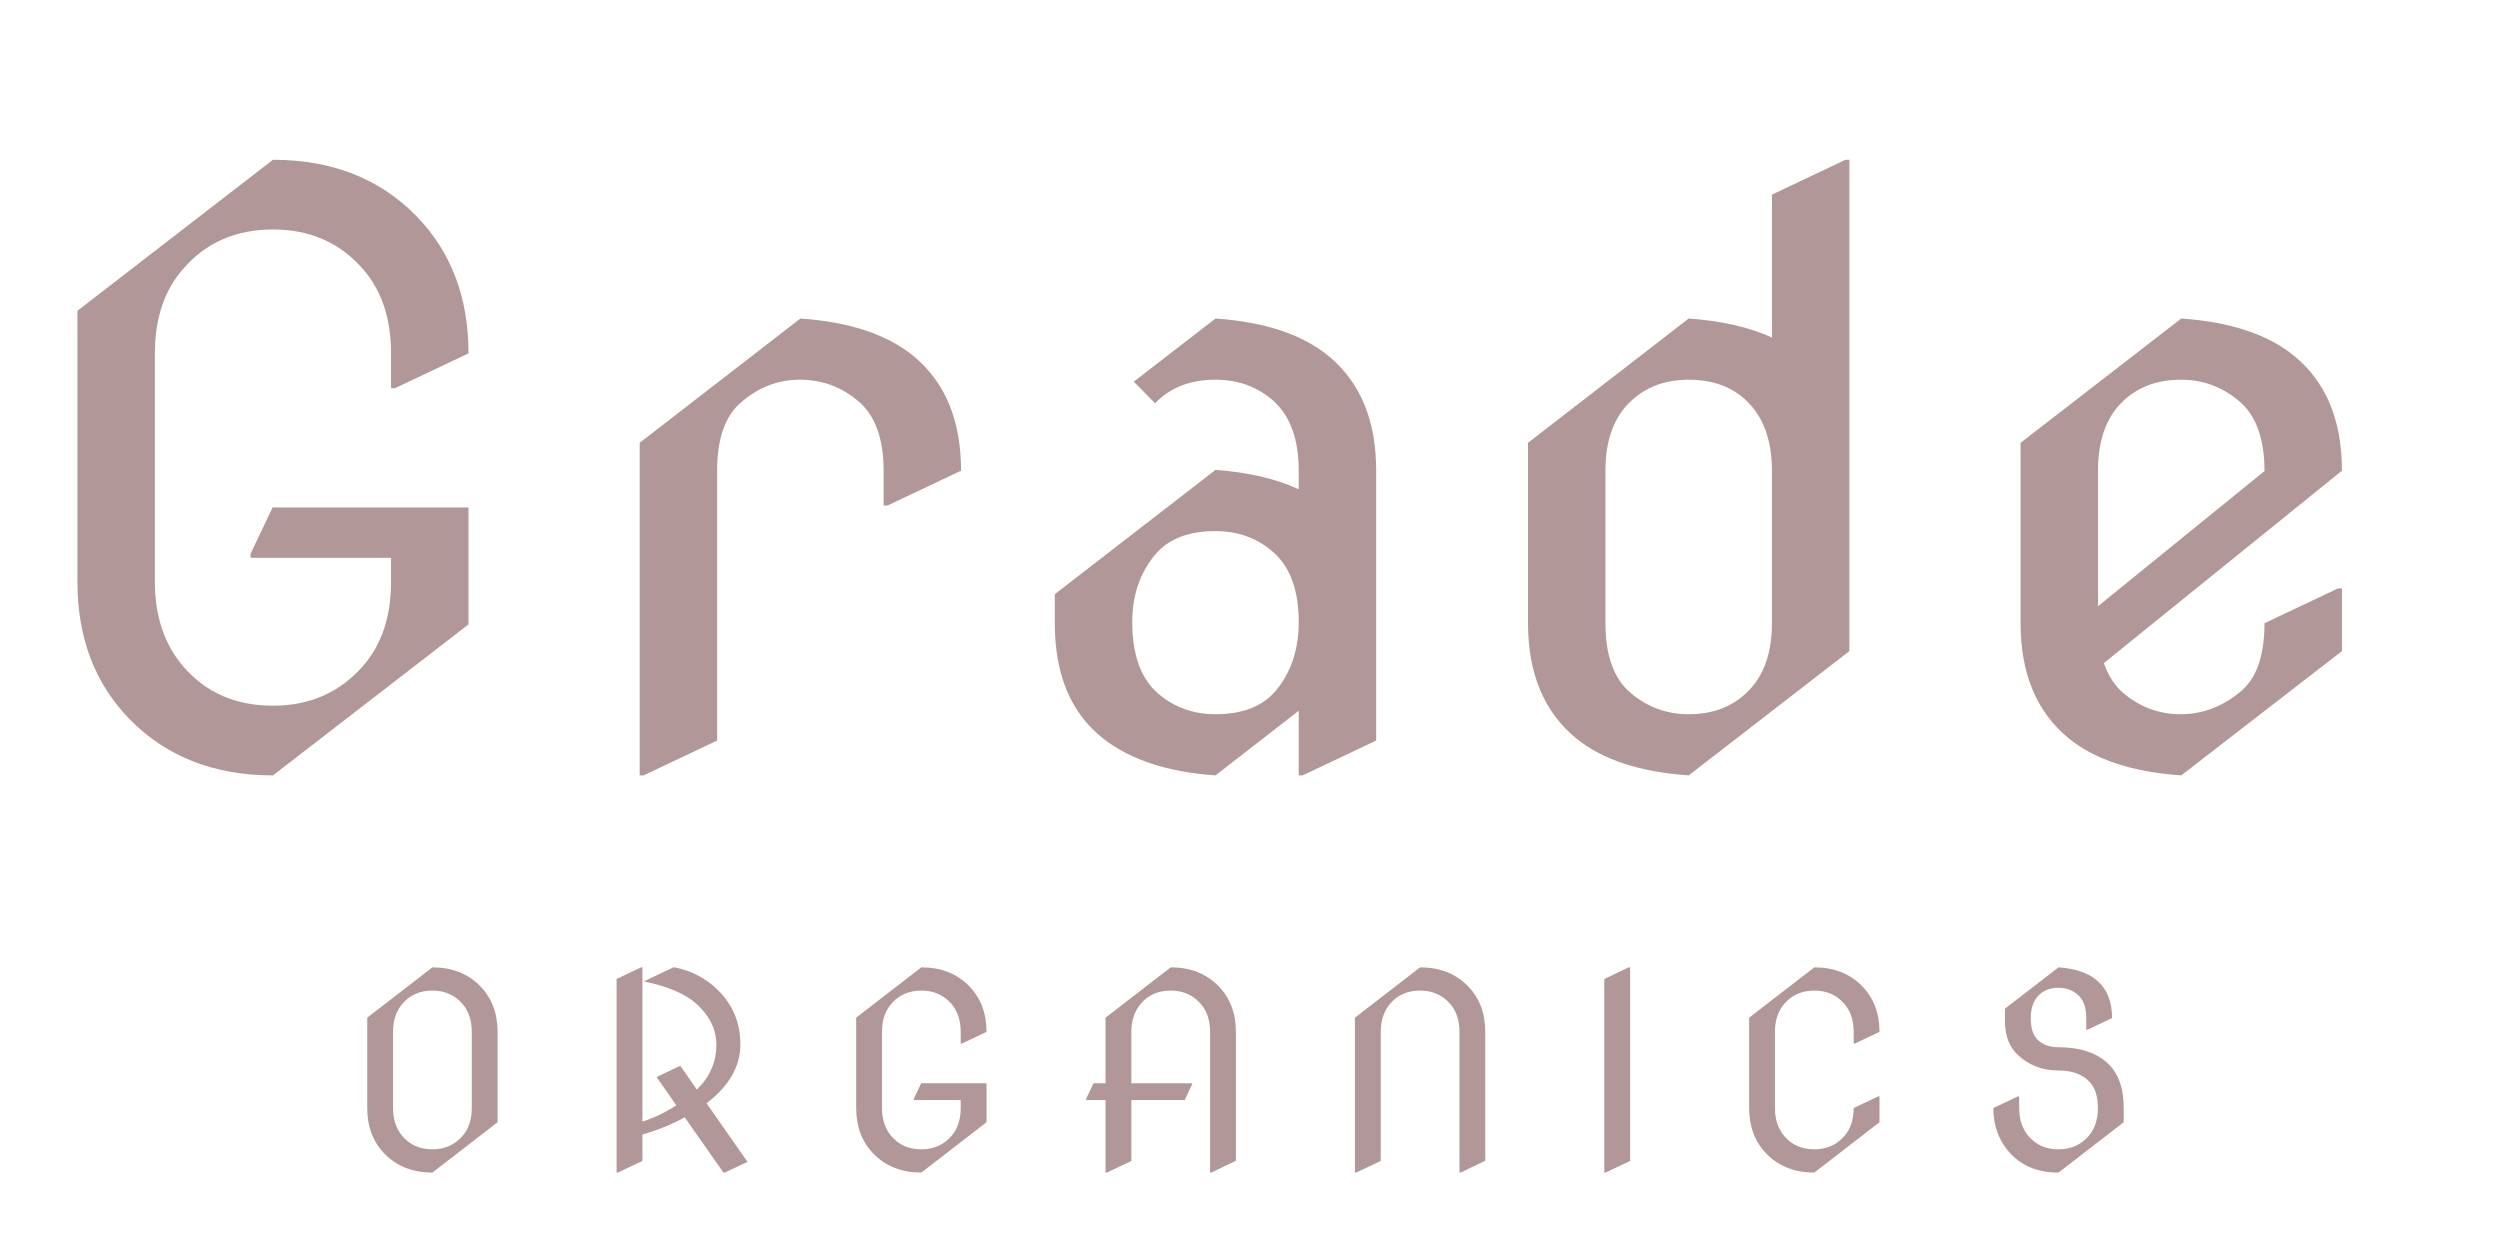
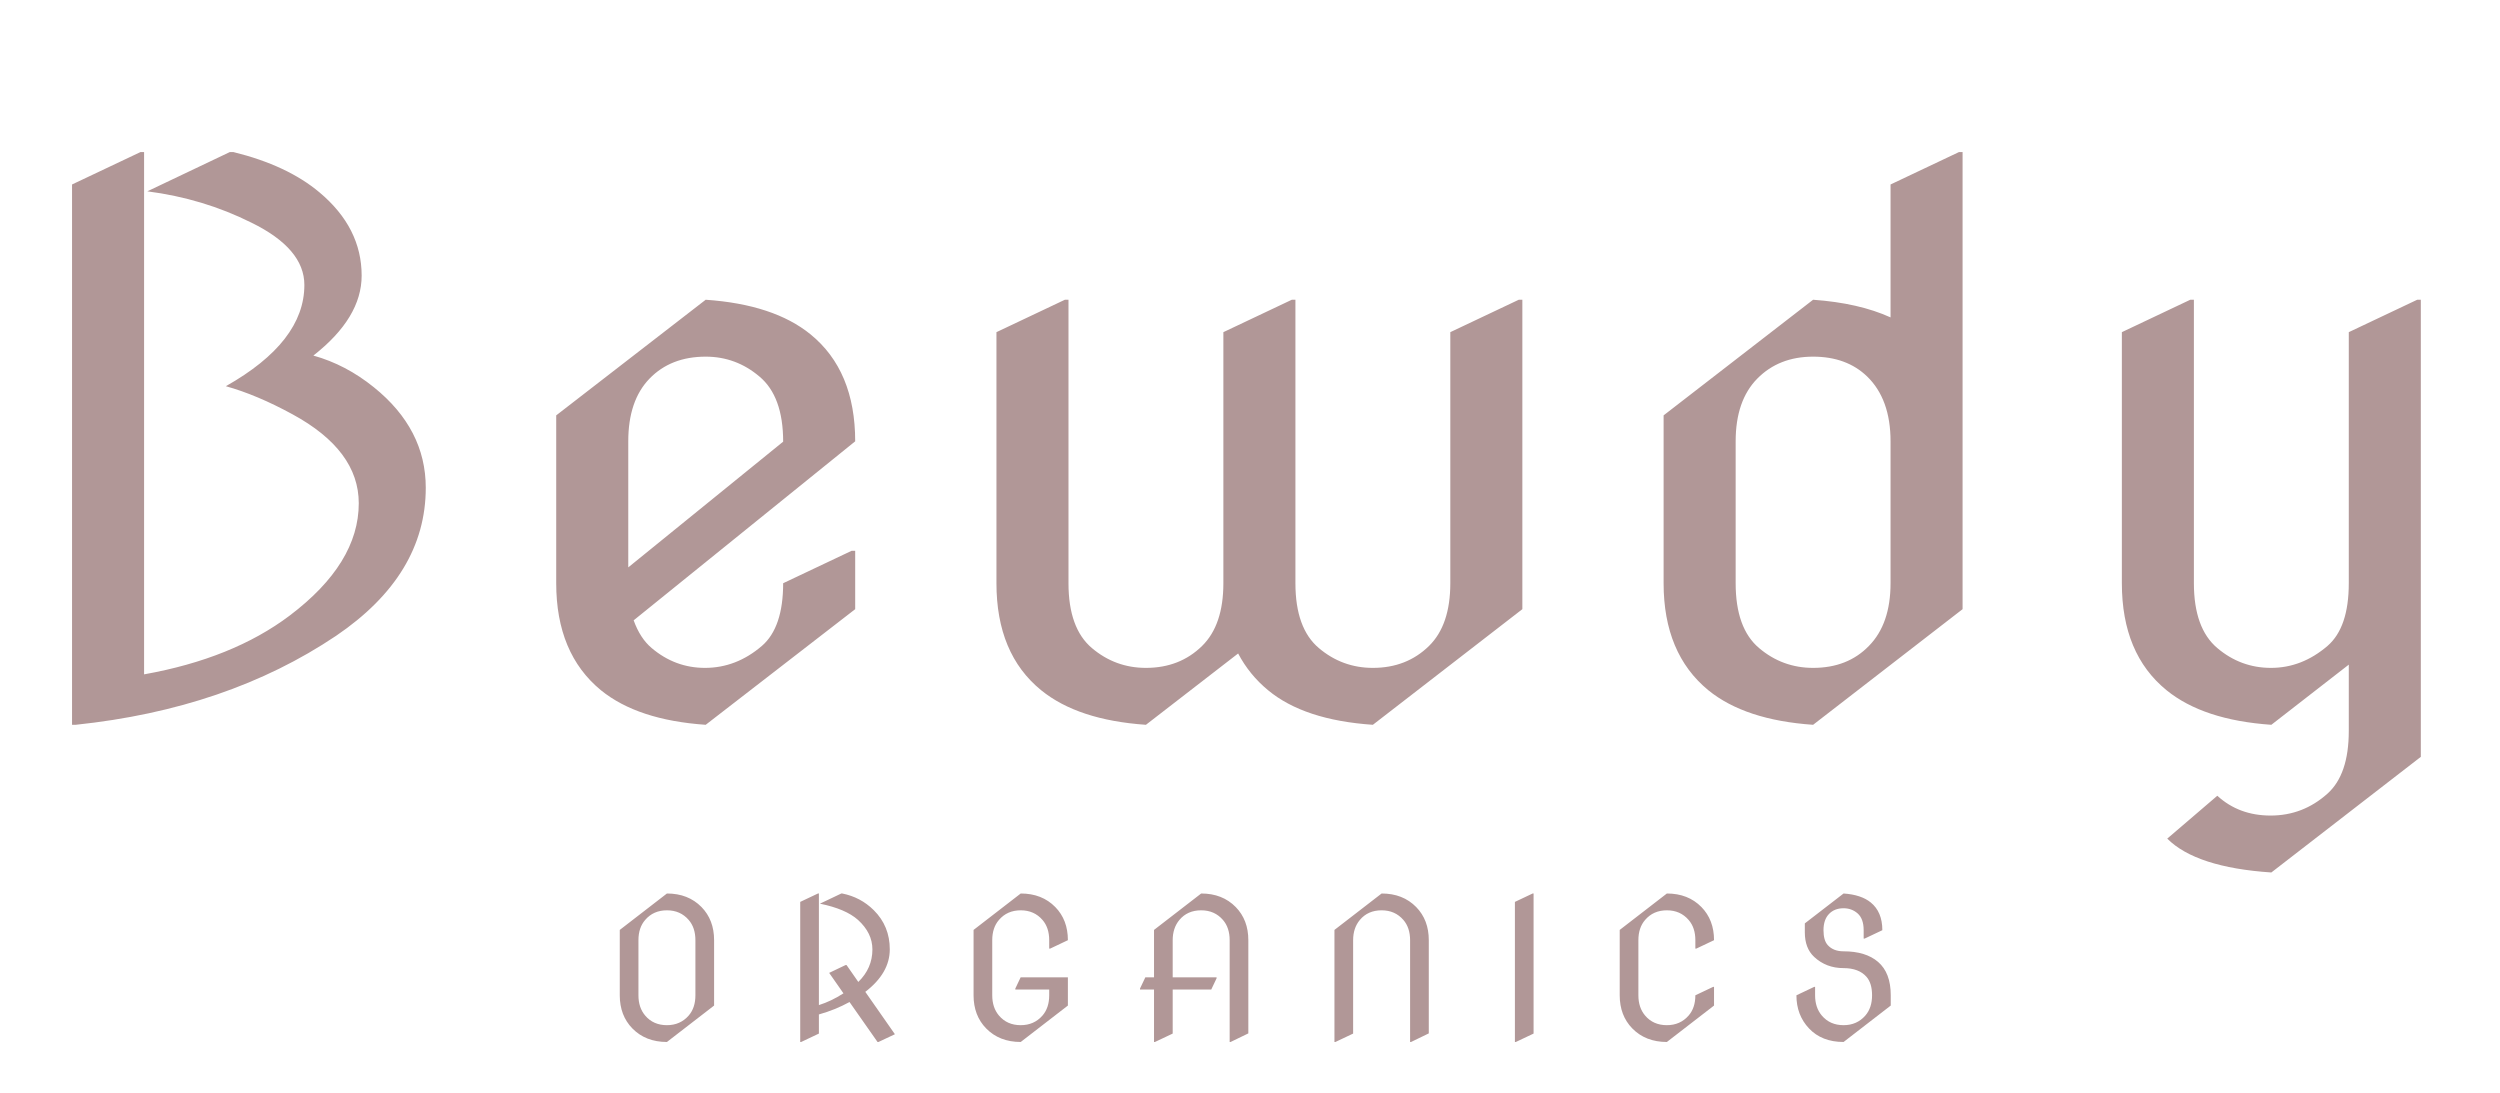
- <svg xmlns="http://www.w3.org/2000/svg" width="227" height="112" viewBox="0 0 227 112" fill="none">
-   <path d="M24.785 70.406C19.441 70.406 15.105 68.707 11.777 65.309C8.613 62.074 7.031 57.914 7.031 52.828V28.219L24.785 14.508C30.129 14.508 34.465 16.207 37.793 19.605C40.957 22.84 42.539 27 42.539 32.086L35.859 35.25H35.508V32.086C35.508 28.945 34.664 26.402 32.977 24.457C30.891 22.043 28.16 20.836 24.785 20.836C21.387 20.836 18.656 22.043 16.594 24.457C14.906 26.402 14.062 28.945 14.062 32.086V52.828C14.062 55.922 14.906 58.465 16.594 60.457C18.633 62.871 21.363 64.078 24.785 64.078C28.137 64.078 30.867 62.871 32.977 60.457C34.664 58.512 35.508 55.969 35.508 52.828V50.648H22.746V50.297L24.75 46.078H42.539V56.695L24.785 70.406ZM58.084 70.406V40.207L72.674 28.922C77.103 29.227 80.513 30.352 82.904 32.297C85.81 34.664 87.263 38.145 87.263 42.738L80.584 45.902H80.232V42.738C80.232 39.809 79.459 37.699 77.912 36.41C76.388 35.121 74.631 34.477 72.638 34.477C70.599 34.477 68.783 35.191 67.189 36.621C65.806 37.863 65.115 39.902 65.115 42.738V67.242L58.435 70.406H58.084ZM110.367 64.852C112.828 64.852 114.656 64.137 115.851 62.707C117.234 61.043 117.925 58.969 117.925 56.484C117.925 53.625 117.164 51.516 115.64 50.156C114.187 48.867 112.429 48.223 110.367 48.223C107.906 48.223 106.078 48.938 104.882 50.367C103.5 52.031 102.808 54.07 102.808 56.484C102.808 59.414 103.57 61.559 105.093 62.918C106.57 64.207 108.328 64.852 110.367 64.852ZM110.367 70.406C106.007 70.102 102.597 68.977 100.136 67.031C97.23 64.734 95.777 61.254 95.777 56.59V53.953L110.367 42.668C113.32 42.879 115.839 43.465 117.925 44.426V42.738C117.925 39.902 117.164 37.793 115.64 36.41C114.187 35.121 112.429 34.477 110.367 34.477C108.07 34.477 106.242 35.191 104.882 36.621L102.949 34.652L110.367 28.922C114.796 29.227 118.207 30.352 120.597 32.297C123.503 34.664 124.957 38.145 124.957 42.738V67.242L118.277 70.406H117.925V64.535L110.367 70.406ZM153.333 64.852C155.583 64.852 157.4 64.137 158.783 62.707C160.189 61.277 160.892 59.238 160.892 56.59V42.738C160.892 39.996 160.13 37.887 158.607 36.41C157.271 35.121 155.513 34.477 153.333 34.477C151.107 34.477 149.29 35.191 147.884 36.621C146.478 38.051 145.775 40.09 145.775 42.738V56.59C145.775 59.52 146.536 61.629 148.06 62.918C149.583 64.207 151.341 64.852 153.333 64.852ZM153.333 70.406C148.904 70.102 145.493 68.977 143.103 67.031C140.197 64.641 138.743 61.16 138.743 56.59V40.207L153.333 28.922C156.31 29.133 158.829 29.707 160.892 30.645V17.672L167.572 14.508H167.923V59.121L153.333 70.406ZM198.058 70.406C193.628 70.102 190.218 68.977 187.827 67.031C184.921 64.641 183.468 61.16 183.468 56.59V40.207L198.058 28.922C202.487 29.227 205.898 30.352 208.288 32.297C211.194 34.664 212.648 38.145 212.648 42.738L191.026 60.211C191.448 61.383 192.034 62.285 192.784 62.918C194.308 64.207 196.042 64.852 197.987 64.852C200.026 64.852 201.878 64.137 203.542 62.707C204.925 61.512 205.616 59.473 205.616 56.59L212.296 53.426H212.648V59.121L198.058 70.406ZM190.499 55.043L205.616 42.773C205.616 39.82 204.843 37.699 203.296 36.41C201.773 35.121 200.026 34.477 198.058 34.477C195.784 34.477 193.956 35.191 192.573 36.621C191.19 38.051 190.499 40.09 190.499 42.738V55.043Z" fill="#B19797" />
-   <path d="M39.262 104.359C40.379 104.359 41.289 103.957 41.992 103.152C42.555 102.504 42.836 101.656 42.836 100.609V93.695C42.836 92.648 42.555 91.801 41.992 91.152C41.297 90.348 40.387 89.945 39.262 89.945C38.129 89.945 37.219 90.348 36.531 91.152C35.969 91.801 35.688 92.648 35.688 93.695V100.609C35.688 101.641 35.969 102.488 36.531 103.152C37.211 103.957 38.121 104.359 39.262 104.359ZM39.262 106.469C37.48 106.469 36.035 105.902 34.926 104.77C33.871 103.691 33.344 102.305 33.344 100.609V92.406L39.262 87.836C41.043 87.836 42.488 88.402 43.598 89.535C44.652 90.613 45.18 92 45.18 93.695V101.898L39.262 106.469ZM55.987 106.469V88.891L58.214 87.836H58.331V101.84C59.37 101.512 60.397 101.02 61.413 100.363L59.62 97.797L61.682 96.812H61.8L63.276 98.934C64.456 97.785 65.046 96.426 65.046 94.856C65.046 93.481 64.444 92.246 63.241 91.152C62.21 90.231 60.616 89.551 58.46 89.113L61.143 87.836H61.261C62.8 88.141 64.12 88.84 65.222 89.934C66.558 91.262 67.225 92.898 67.225 94.844C67.225 96.828 66.202 98.606 64.155 100.176L67.87 105.496L65.808 106.469H65.69L62.175 101.453C60.979 102.109 59.698 102.629 58.331 103.012V105.414L56.104 106.469H55.987ZM83.658 106.469C81.877 106.469 80.431 105.902 79.322 104.77C78.267 103.691 77.74 102.305 77.74 100.609V92.406L83.658 87.836C85.439 87.836 86.885 88.402 87.994 89.535C89.049 90.613 89.576 92 89.576 93.695L87.349 94.75H87.232V93.695C87.232 92.648 86.951 91.801 86.388 91.152C85.693 90.348 84.783 89.945 83.658 89.945C82.525 89.945 81.615 90.348 80.927 91.152C80.365 91.801 80.084 92.648 80.084 93.695V100.609C80.084 101.641 80.365 102.488 80.927 103.152C81.607 103.957 82.517 104.359 83.658 104.359C84.775 104.359 85.685 103.957 86.388 103.152C86.951 102.504 87.232 101.656 87.232 100.609V99.883H82.978V99.766L83.646 98.359H89.576V101.898L83.658 106.469ZM98.626 99.883V99.766L99.294 98.359H100.383V92.406L106.301 87.836C108.083 87.836 109.528 88.402 110.637 89.535C111.692 90.613 112.219 92 112.219 93.695V105.391L109.993 106.469H109.876V93.695C109.876 92.648 109.594 91.801 109.032 91.152C108.337 90.348 107.426 89.945 106.301 89.945C105.153 89.945 104.243 90.348 103.571 91.152C103.008 91.824 102.727 92.672 102.727 93.695V98.359H108.235V98.477L107.567 99.883H102.727V105.414L100.501 106.469H100.383V99.883H98.626ZM123.027 106.469V92.406L128.945 87.836C130.726 87.836 132.171 88.402 133.281 89.535C134.335 90.613 134.863 92 134.863 93.695V105.391L132.636 106.469H132.519V93.695C132.519 92.648 132.238 91.801 131.675 91.152C130.98 90.348 130.07 89.945 128.945 89.945C127.796 89.945 126.886 90.348 126.214 91.152C125.652 91.824 125.371 92.672 125.371 93.695V105.414L123.144 106.469H123.027ZM145.67 106.469V88.891L147.897 87.836H148.014V105.414L145.787 106.469H145.67ZM164.74 106.469C162.958 106.469 161.513 105.902 160.404 104.77C159.349 103.691 158.822 102.305 158.822 100.609V92.406L164.74 87.836C166.521 87.836 167.966 88.402 169.075 89.535C170.13 90.613 170.658 92 170.658 93.695L168.431 94.75H168.314V93.695C168.314 92.648 168.033 91.801 167.47 91.152C166.775 90.348 165.865 89.945 164.74 89.945C163.607 89.945 162.697 90.348 162.009 91.152C161.447 91.801 161.165 92.648 161.165 93.695V100.609C161.165 101.641 161.447 102.488 162.009 103.152C162.689 103.957 163.599 104.359 164.74 104.359C165.857 104.359 166.767 103.957 167.47 103.152C168.033 102.504 168.314 101.656 168.314 100.609L170.54 99.555H170.658V101.898L164.74 106.469ZM186.914 106.469C185.094 106.469 183.649 105.902 182.578 104.77C181.524 103.652 180.996 102.266 180.996 100.609L183.223 99.555H183.34V100.609C183.34 101.641 183.621 102.488 184.184 103.152C184.863 103.957 185.774 104.359 186.914 104.359C188.031 104.359 188.942 103.957 189.645 103.152C190.207 102.504 190.488 101.656 190.488 100.609C190.488 99.602 190.258 98.832 189.797 98.301C189.156 97.566 188.192 97.199 186.902 97.199C185.457 97.199 184.231 96.731 183.223 95.793C182.442 95.066 182.051 94.039 182.051 92.711V91.586L186.914 87.836C188.391 87.938 189.527 88.312 190.324 88.961C191.293 89.75 191.777 90.91 191.777 92.441L189.551 93.496H189.434V92.441C189.434 91.481 189.18 90.777 188.672 90.332C188.18 89.902 187.594 89.688 186.914 89.688C186.156 89.688 185.547 89.926 185.086 90.402C184.625 90.879 184.395 91.559 184.395 92.441C184.395 93.293 184.57 93.914 184.922 94.305C185.391 94.828 186.051 95.09 186.902 95.09C188.77 95.09 190.219 95.535 191.25 96.426C192.305 97.34 192.832 98.727 192.832 100.586V101.898L186.914 106.469Z" fill="#B19797" />
+ <svg xmlns="http://www.w3.org/2000/svg" width="183" height="80" viewBox="0 0 183 80" fill="none">
+   <path d="M5.273 53.055V13.504L10.283 11.131H10.547V49.363C14.871 48.59 18.422 47.157 21.199 45.065C24.574 42.517 26.262 39.774 26.262 36.839C26.262 34.255 24.645 32.084 21.41 30.326C19.67 29.377 18.044 28.691 16.532 28.27C20.364 26.107 22.28 23.638 22.28 20.86C22.28 19.085 20.988 17.564 18.404 16.299C16.049 15.121 13.509 14.356 10.784 14.005L16.822 11.131H17.086C19.723 11.781 21.823 12.766 23.388 14.084C25.444 15.807 26.473 17.837 26.473 20.175C26.473 22.231 25.295 24.183 22.939 26.028C24.521 26.468 25.998 27.241 27.369 28.349C29.9 30.388 31.166 32.84 31.166 35.705C31.166 39.959 28.977 43.571 24.601 46.542C19.292 50.11 12.938 52.281 5.537 53.055H5.273ZM51.657 53.055C48.335 52.826 45.778 51.982 43.985 50.523C41.805 48.73 40.715 46.12 40.715 42.692V30.405L51.657 21.941C54.98 22.17 57.537 23.014 59.33 24.473C61.51 26.248 62.6 28.858 62.6 32.304L46.384 45.408C46.7 46.287 47.14 46.964 47.703 47.438C48.845 48.405 50.146 48.889 51.605 48.889C53.134 48.889 54.523 48.352 55.771 47.28C56.808 46.384 57.327 44.855 57.327 42.692L62.336 40.319H62.6V44.591L51.657 53.055ZM45.989 41.532L57.327 32.33C57.327 30.115 56.746 28.524 55.586 27.558C54.444 26.591 53.134 26.107 51.657 26.107C49.953 26.107 48.581 26.644 47.544 27.716C46.507 28.788 45.989 30.317 45.989 32.304V41.532ZM83.882 53.055C80.56 52.826 78.003 51.982 76.21 50.523C74.03 48.748 72.94 46.138 72.94 42.692V24.314L77.95 21.941H78.213V42.692C78.213 44.89 78.785 46.472 79.927 47.438C81.07 48.405 82.388 48.889 83.882 48.889C85.535 48.889 86.906 48.352 87.996 47.28C89.033 46.261 89.551 44.731 89.551 42.692V24.314L94.561 21.941H94.825V42.692C94.825 44.89 95.396 46.472 96.539 47.438C97.681 48.405 99 48.889 100.494 48.889C102.146 48.889 103.517 48.352 104.607 47.28C105.644 46.261 106.163 44.731 106.163 42.692V24.314L111.173 21.941H111.436V44.591L100.494 53.055C97.136 52.826 94.579 51.982 92.821 50.523C91.907 49.768 91.177 48.871 90.632 47.834L83.882 53.055ZM132.719 48.889C134.406 48.889 135.769 48.352 136.806 47.28C137.86 46.208 138.388 44.679 138.388 42.692V32.304C138.388 30.247 137.816 28.665 136.674 27.558C135.672 26.591 134.353 26.107 132.719 26.107C131.049 26.107 129.686 26.644 128.632 27.716C127.577 28.788 127.05 30.317 127.05 32.304V42.692C127.05 44.89 127.621 46.472 128.764 47.438C129.906 48.405 131.225 48.889 132.719 48.889ZM132.719 53.055C129.396 52.826 126.839 51.982 125.046 50.523C122.866 48.73 121.776 46.12 121.776 42.692V30.405L132.719 21.941C134.951 22.1 136.841 22.53 138.388 23.233V13.504L143.397 11.131H143.661V44.591L132.719 53.055ZM166.262 53.055C162.94 52.826 160.382 51.982 158.589 50.523C156.409 48.748 155.32 46.138 155.32 42.692V24.314L160.329 21.941H160.593V42.692C160.593 44.89 161.164 46.472 162.307 47.438C163.449 48.405 164.759 48.889 166.236 48.889C167.747 48.889 169.127 48.352 170.375 47.28C171.412 46.384 171.931 44.855 171.931 42.692V24.314L176.941 21.941H177.204V55.401L166.262 63.865C162.588 63.619 160.048 62.793 158.642 61.387L162.307 58.249C163.362 59.216 164.662 59.699 166.209 59.699C167.791 59.699 169.18 59.163 170.375 58.091C171.412 57.159 171.931 55.63 171.931 53.503V48.651L166.262 53.055Z" fill="#B19797" />
+   <path d="M48.819 75.043C49.471 75.043 50.002 74.808 50.412 74.339C50.74 73.961 50.904 73.466 50.904 72.856V68.822C50.904 68.212 50.74 67.717 50.412 67.339C50.007 66.87 49.476 66.635 48.819 66.635C48.158 66.635 47.628 66.87 47.227 67.339C46.898 67.717 46.734 68.212 46.734 68.822V72.856C46.734 73.457 46.898 73.951 47.227 74.339C47.623 74.808 48.154 75.043 48.819 75.043ZM48.819 76.273C47.78 76.273 46.937 75.943 46.29 75.282C45.675 74.653 45.367 73.844 45.367 72.856V68.07L48.819 65.404C49.858 65.404 50.702 65.735 51.349 66.395C51.964 67.024 52.272 67.833 52.272 68.822V73.607L48.819 76.273ZM58.576 76.273V66.019L59.875 65.404H59.943V73.573C60.549 73.382 61.148 73.095 61.741 72.712L60.695 71.215L61.898 70.641H61.967L62.828 71.878C63.516 71.208 63.86 70.415 63.86 69.499C63.86 68.697 63.509 67.977 62.807 67.339C62.206 66.801 61.276 66.405 60.018 66.149L61.584 65.404H61.652C62.55 65.582 63.32 65.99 63.963 66.628C64.742 67.403 65.132 68.357 65.132 69.492C65.132 70.65 64.534 71.686 63.34 72.603L65.507 75.706L64.304 76.273H64.236L62.185 73.348C61.488 73.731 60.741 74.034 59.943 74.257V75.658L58.644 76.273H58.576ZM74.717 76.273C73.678 76.273 72.835 75.943 72.188 75.282C71.573 74.653 71.265 73.844 71.265 72.856V68.07L74.717 65.404C75.756 65.404 76.599 65.735 77.246 66.395C77.862 67.024 78.169 67.833 78.169 68.822L76.871 69.438H76.802V68.822C76.802 68.212 76.638 67.717 76.31 67.339C75.904 66.87 75.373 66.635 74.717 66.635C74.056 66.635 73.525 66.87 73.124 67.339C72.796 67.717 72.632 68.212 72.632 68.822V72.856C72.632 73.457 72.796 73.951 73.124 74.339C73.521 74.808 74.052 75.043 74.717 75.043C75.369 75.043 75.9 74.808 76.31 74.339C76.638 73.961 76.802 73.466 76.802 72.856V72.432H74.321V72.363L74.71 71.543H78.169V73.607L74.717 76.273ZM83.448 72.432V72.363L83.838 71.543H84.474V68.07L87.926 65.404C88.965 65.404 89.808 65.735 90.455 66.395C91.07 67.024 91.378 67.833 91.378 68.822V75.644L90.079 76.273H90.011V68.822C90.011 68.212 89.847 67.717 89.519 67.339C89.113 66.87 88.582 66.635 87.926 66.635C87.256 66.635 86.725 66.87 86.333 67.339C86.005 67.731 85.841 68.225 85.841 68.822V71.543H89.054V71.611L88.664 72.432H85.841V75.658L84.542 76.273H84.474V72.432H83.448ZM97.682 76.273V68.07L101.134 65.404C102.174 65.404 103.017 65.735 103.664 66.395C104.279 67.024 104.587 67.833 104.587 68.822V75.644L103.288 76.273H103.219V68.822C103.219 68.212 103.055 67.717 102.727 67.339C102.322 66.87 101.791 66.635 101.134 66.635C100.465 66.635 99.934 66.87 99.542 67.339C99.214 67.731 99.049 68.225 99.049 68.822V75.658L97.751 76.273H97.682ZM110.891 76.273V66.019L112.19 65.404H112.258V75.658L110.959 76.273H110.891ZM122.015 76.273C120.976 76.273 120.133 75.943 119.485 75.282C118.87 74.653 118.563 73.844 118.563 72.856V68.07L122.015 65.404C123.054 65.404 123.897 65.735 124.544 66.395C125.159 67.024 125.467 67.833 125.467 68.822L124.168 69.438H124.1V68.822C124.1 68.212 123.936 67.717 123.607 67.339C123.202 66.87 122.671 66.635 122.015 66.635C121.354 66.635 120.823 66.87 120.422 67.339C120.094 67.717 119.93 68.212 119.93 68.822V72.856C119.93 73.457 120.094 73.951 120.422 74.339C120.818 74.808 121.349 75.043 122.015 75.043C122.666 75.043 123.197 74.808 123.607 74.339C123.936 73.961 124.1 73.466 124.1 72.856L125.399 72.24H125.467V73.607L122.015 76.273ZM134.95 76.273C133.888 76.273 133.045 75.943 132.421 75.282C131.805 74.63 131.498 73.822 131.498 72.856L132.797 72.24H132.865V72.856C132.865 73.457 133.029 73.951 133.357 74.339C133.754 74.808 134.285 75.043 134.95 75.043C135.602 75.043 136.133 74.808 136.543 74.339C136.871 73.961 137.035 73.466 137.035 72.856C137.035 72.268 136.9 71.819 136.632 71.509C136.258 71.08 135.695 70.866 134.943 70.866C134.1 70.866 133.385 70.593 132.797 70.046C132.341 69.622 132.113 69.023 132.113 68.248V67.592L134.95 65.404C135.811 65.463 136.474 65.682 136.939 66.061C137.504 66.521 137.787 67.198 137.787 68.091L136.488 68.706H136.42V68.091C136.42 67.53 136.272 67.12 135.975 66.86C135.688 66.61 135.346 66.484 134.95 66.484C134.508 66.484 134.152 66.623 133.884 66.901C133.615 67.179 133.48 67.576 133.48 68.091C133.48 68.588 133.583 68.95 133.788 69.178C134.061 69.483 134.446 69.636 134.943 69.636C136.032 69.636 136.878 69.895 137.479 70.415C138.094 70.948 138.402 71.757 138.402 72.842V73.607L134.95 76.273Z" fill="#B19797" />
</svg>
